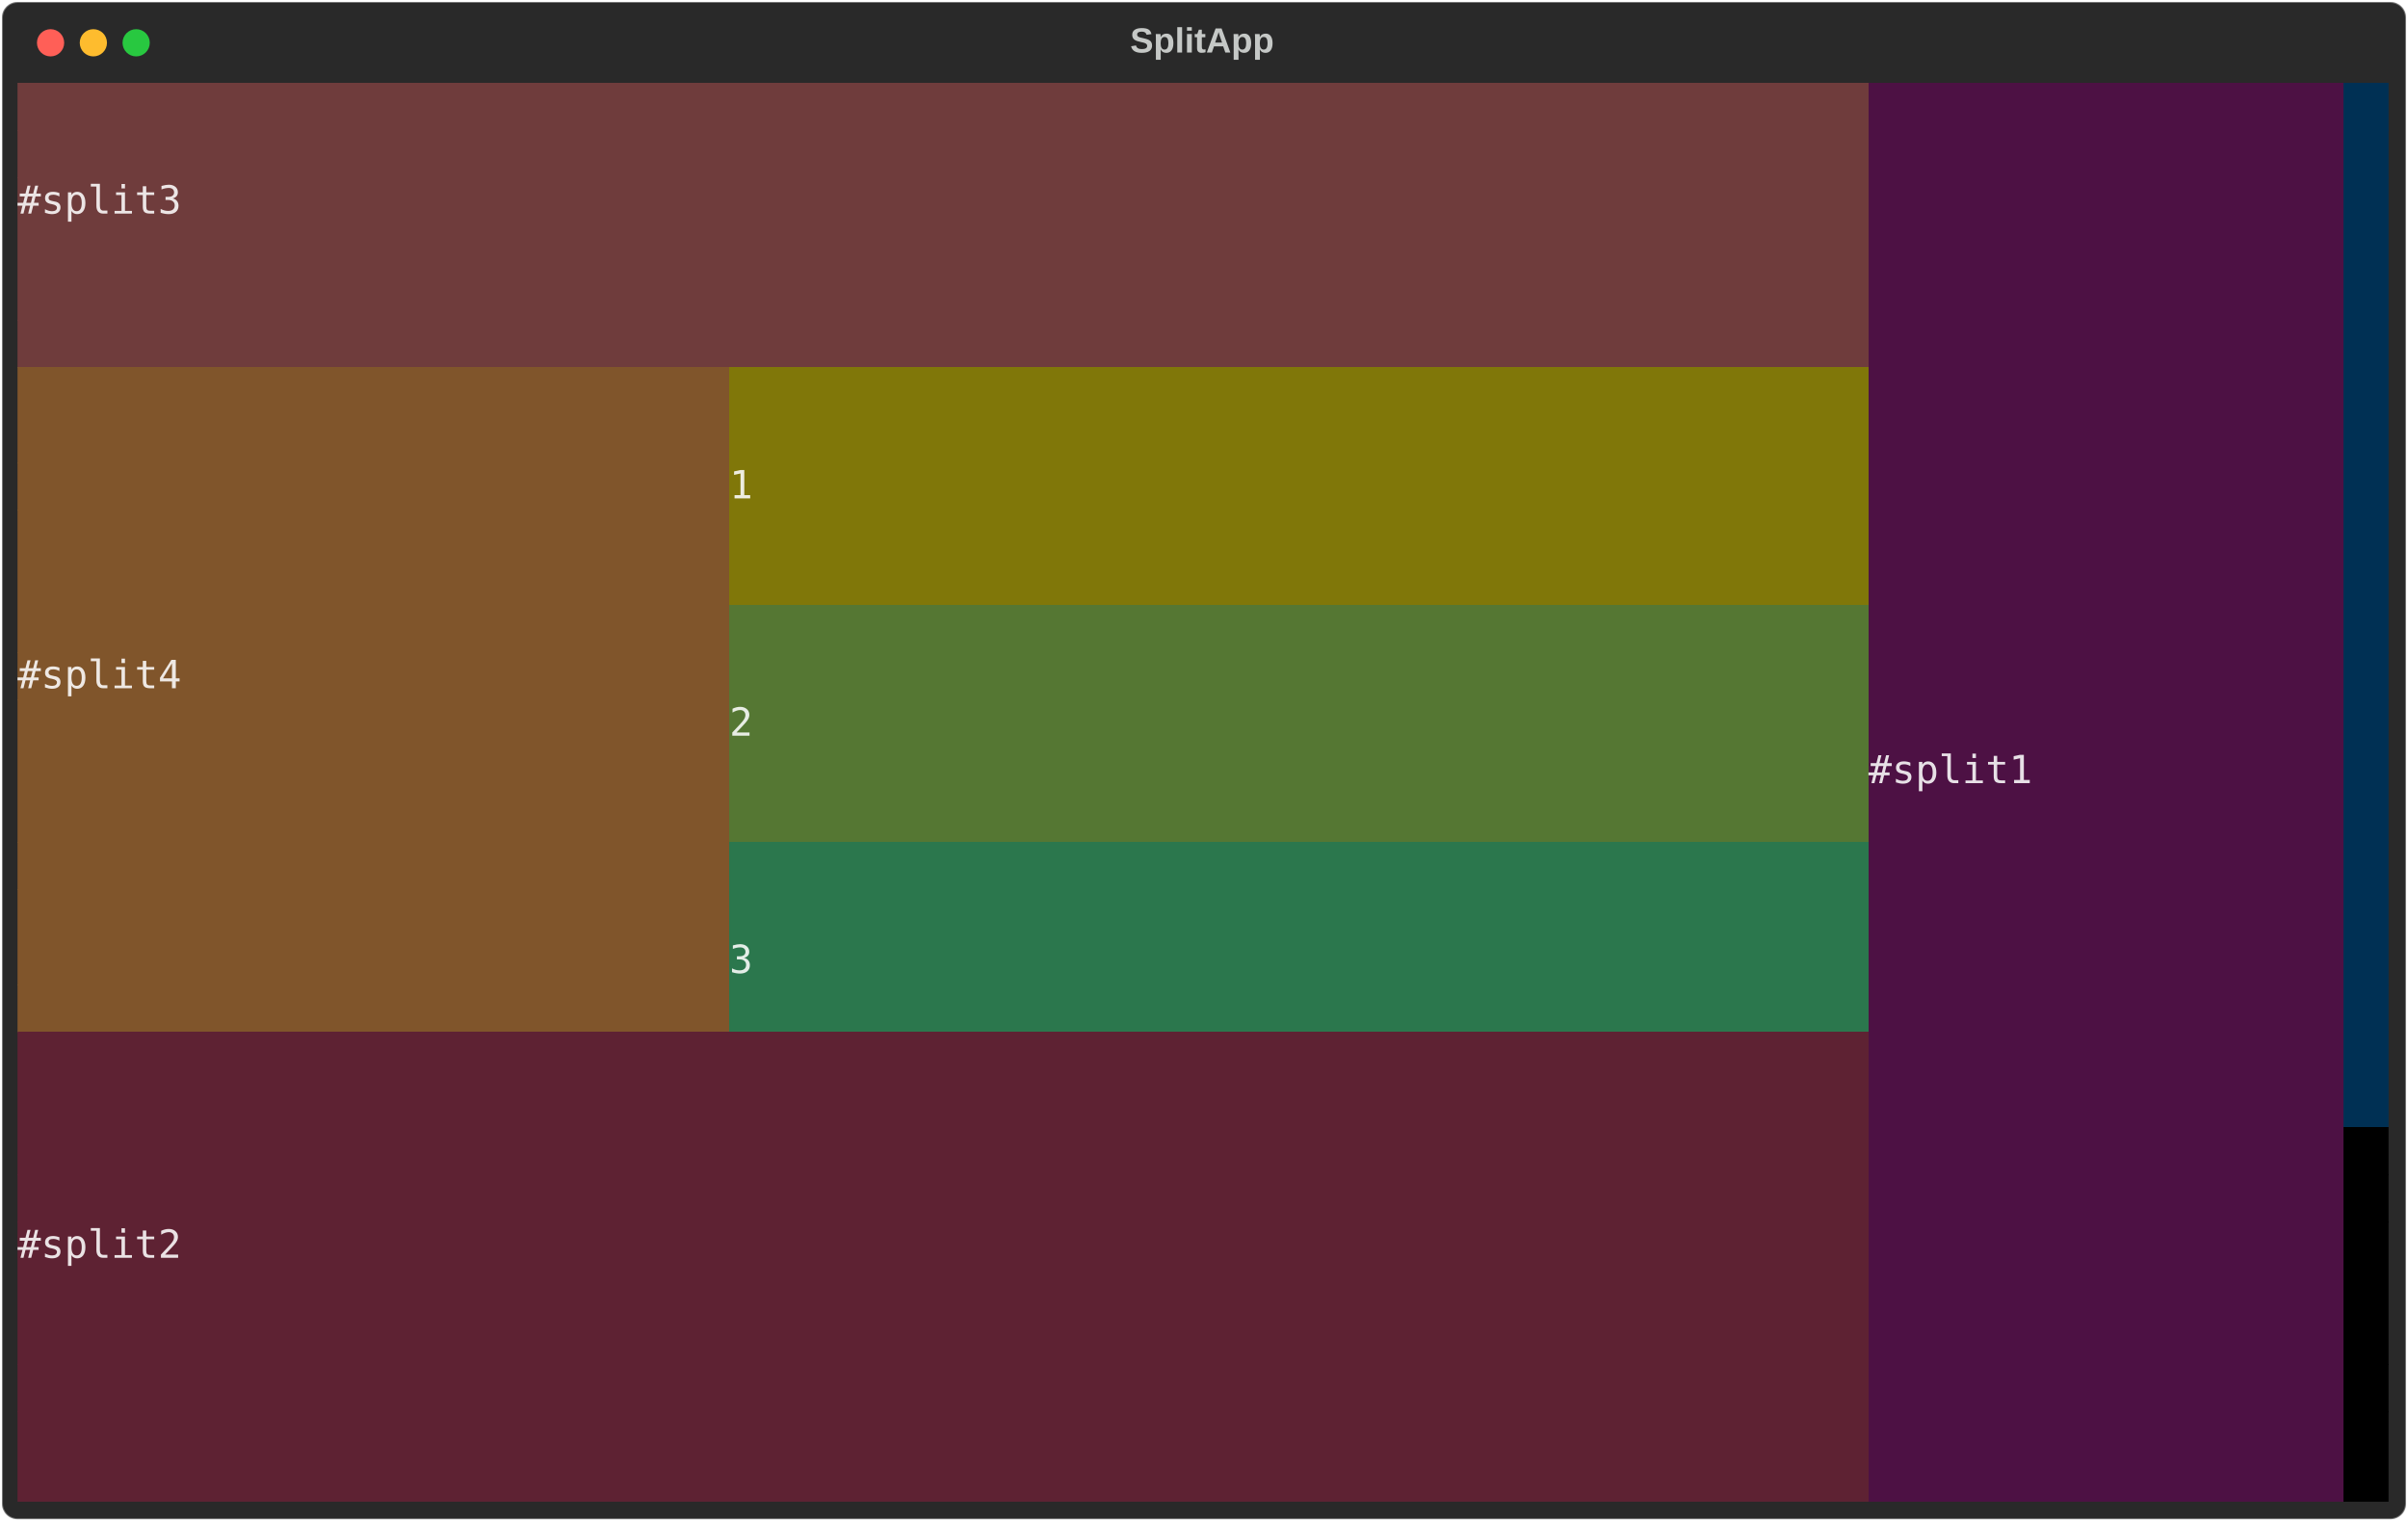
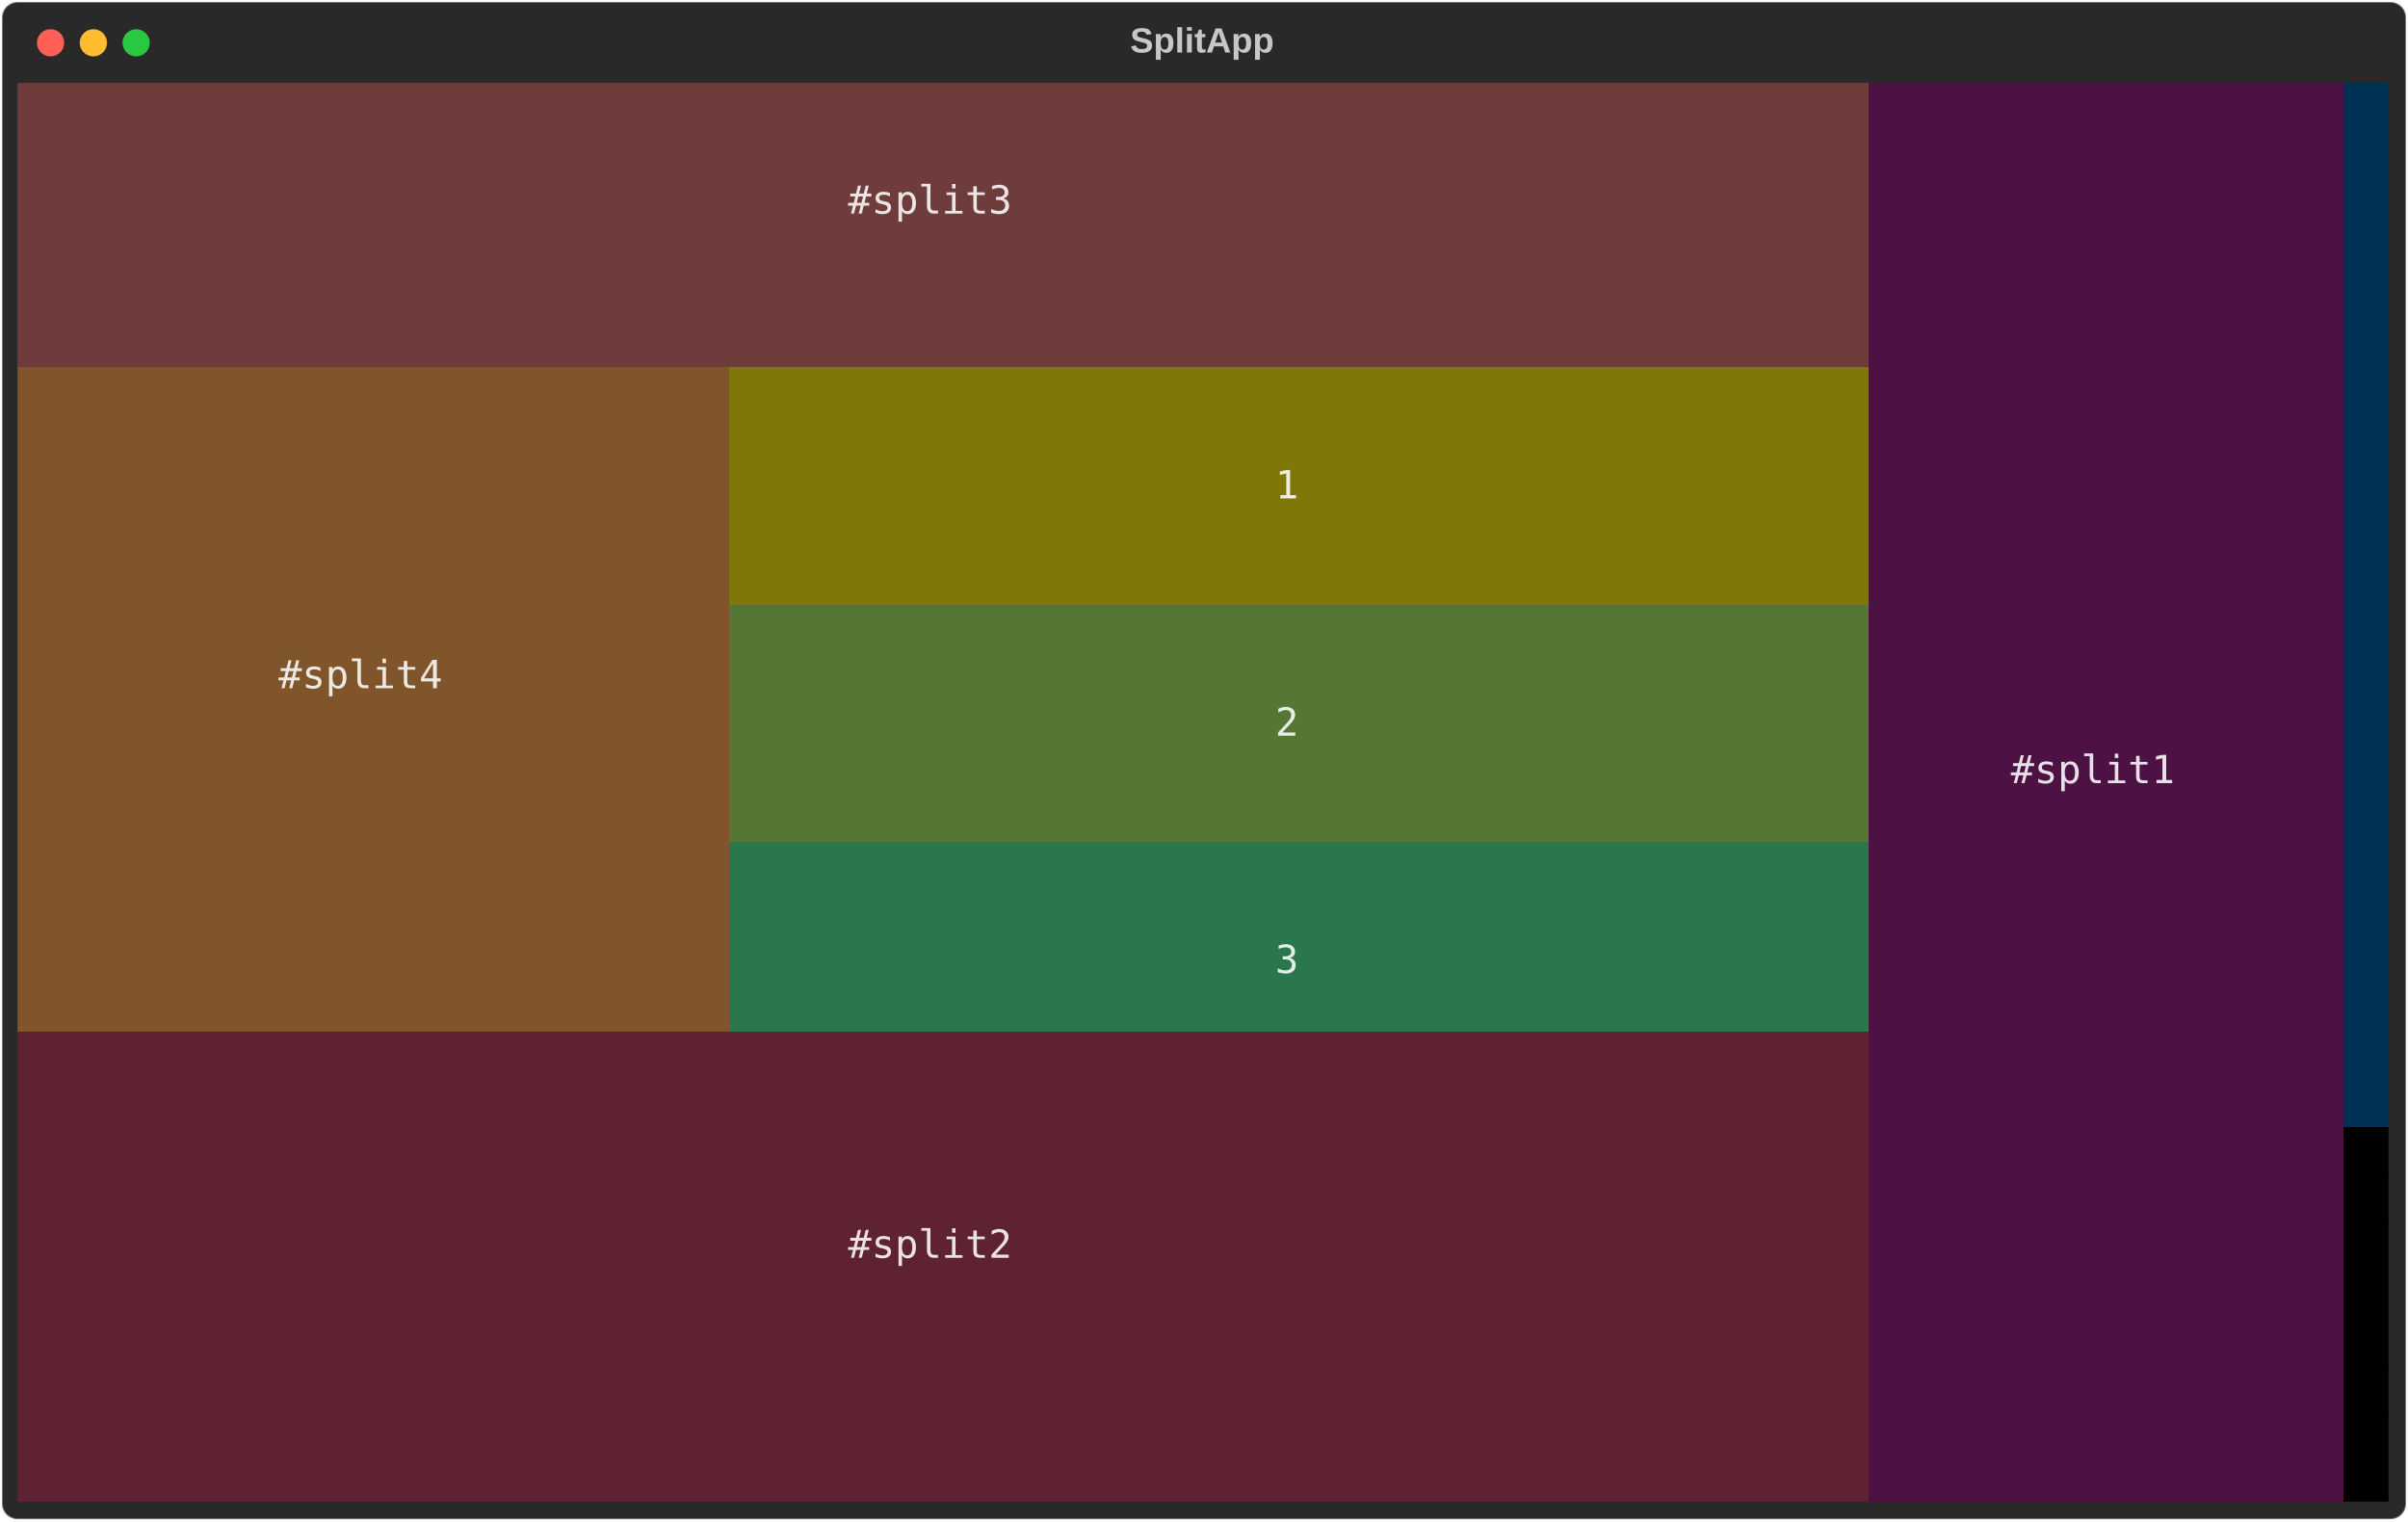
<svg xmlns="http://www.w3.org/2000/svg" class="rich-terminal" viewBox="0 0 1238 782.0">
  <style>

    @font-face {
        font-family: "Fira Code";
        src: local("FiraCode-Regular"),
                url("https://cdnjs.cloudflare.com/ajax/libs/firacode/6.2.0/woff2/FiraCode-Regular.woff2") format("woff2"),
                url("https://cdnjs.cloudflare.com/ajax/libs/firacode/6.2.0/woff/FiraCode-Regular.woff") format("woff");
        font-style: normal;
        font-weight: 400;
    }
    @font-face {
        font-family: "Fira Code";
        src: local("FiraCode-Bold"),
                url("https://cdnjs.cloudflare.com/ajax/libs/firacode/6.2.0/woff2/FiraCode-Bold.woff2") format("woff2"),
                url("https://cdnjs.cloudflare.com/ajax/libs/firacode/6.2.0/woff/FiraCode-Bold.woff") format("woff");
        font-style: bold;
        font-weight: 700;
    }

-     .terminal-430749086-matrix {
+     .terminal-289463492-matrix {
        font-family: Fira Code, monospace;
        font-size: 20px;
        line-height: 24.4px;
        font-variant-east-asian: full-width;
    }

-     .terminal-430749086-title {
+     .terminal-289463492-title {
        font-size: 18px;
        font-weight: bold;
        font-family: arial;
    }

-     .terminal-430749086-r1 { fill: #ece5e5 }
- .terminal-430749086-r2 { fill: #e7e0e6 }
- .terminal-430749086-r3 { fill: #121212 }
- .terminal-430749086-r4 { fill: #c5c8c6 }
- .terminal-430749086-r5 { fill: #eee8e3 }
- .terminal-430749086-r6 { fill: #eeeddf }
- .terminal-430749086-r7 { fill: #e8ede4 }
- .terminal-430749086-r8 { fill: #e3ede7 }
- .terminal-430749086-r9 { fill: #eae2e4 }
- .terminal-430749086-r10 { fill: #e0e0e0 }
+     .terminal-289463492-r1 { fill: #ece5e5 }
+ .terminal-289463492-r2 { fill: #e7e0e6 }
+ .terminal-289463492-r3 { fill: #121212 }
+ .terminal-289463492-r4 { fill: #c5c8c6 }
+ .terminal-289463492-r5 { fill: #eee8e3 }
+ .terminal-289463492-r6 { fill: #eeeddf }
+ .terminal-289463492-r7 { fill: #e8ede4 }
+ .terminal-289463492-r8 { fill: #e3ede7 }
+ .terminal-289463492-r9 { fill: #eae2e4 }
+ .terminal-289463492-r10 { fill: #e0e0e0 }
    </style>
  <defs>
-     <clipPath id="terminal-430749086-clip-terminal">
+     <clipPath id="terminal-289463492-clip-terminal">
      <rect x="0" y="0" width="1219.0" height="731.0" />
    </clipPath>
-     <clipPath id="terminal-430749086-line-0">
+     <clipPath id="terminal-289463492-line-0">
      <rect x="0" y="1.5" width="1220" height="24.65" />
    </clipPath>
-     <clipPath id="terminal-430749086-line-1">
+     <clipPath id="terminal-289463492-line-1">
      <rect x="0" y="25.9" width="1220" height="24.65" />
    </clipPath>
-     <clipPath id="terminal-430749086-line-2">
+     <clipPath id="terminal-289463492-line-2">
      <rect x="0" y="50.3" width="1220" height="24.65" />
    </clipPath>
-     <clipPath id="terminal-430749086-line-3">
+     <clipPath id="terminal-289463492-line-3">
      <rect x="0" y="74.7" width="1220" height="24.65" />
    </clipPath>
-     <clipPath id="terminal-430749086-line-4">
+     <clipPath id="terminal-289463492-line-4">
      <rect x="0" y="99.1" width="1220" height="24.65" />
    </clipPath>
-     <clipPath id="terminal-430749086-line-5">
+     <clipPath id="terminal-289463492-line-5">
      <rect x="0" y="123.5" width="1220" height="24.65" />
    </clipPath>
-     <clipPath id="terminal-430749086-line-6">
+     <clipPath id="terminal-289463492-line-6">
      <rect x="0" y="147.9" width="1220" height="24.65" />
    </clipPath>
-     <clipPath id="terminal-430749086-line-7">
+     <clipPath id="terminal-289463492-line-7">
      <rect x="0" y="172.3" width="1220" height="24.65" />
    </clipPath>
-     <clipPath id="terminal-430749086-line-8">
+     <clipPath id="terminal-289463492-line-8">
      <rect x="0" y="196.7" width="1220" height="24.65" />
    </clipPath>
-     <clipPath id="terminal-430749086-line-9">
+     <clipPath id="terminal-289463492-line-9">
      <rect x="0" y="221.1" width="1220" height="24.65" />
    </clipPath>
-     <clipPath id="terminal-430749086-line-10">
+     <clipPath id="terminal-289463492-line-10">
      <rect x="0" y="245.5" width="1220" height="24.65" />
    </clipPath>
-     <clipPath id="terminal-430749086-line-11">
+     <clipPath id="terminal-289463492-line-11">
      <rect x="0" y="269.9" width="1220" height="24.65" />
    </clipPath>
-     <clipPath id="terminal-430749086-line-12">
+     <clipPath id="terminal-289463492-line-12">
      <rect x="0" y="294.3" width="1220" height="24.65" />
    </clipPath>
-     <clipPath id="terminal-430749086-line-13">
+     <clipPath id="terminal-289463492-line-13">
      <rect x="0" y="318.7" width="1220" height="24.65" />
    </clipPath>
-     <clipPath id="terminal-430749086-line-14">
+     <clipPath id="terminal-289463492-line-14">
      <rect x="0" y="343.1" width="1220" height="24.65" />
    </clipPath>
-     <clipPath id="terminal-430749086-line-15">
+     <clipPath id="terminal-289463492-line-15">
      <rect x="0" y="367.5" width="1220" height="24.65" />
    </clipPath>
-     <clipPath id="terminal-430749086-line-16">
+     <clipPath id="terminal-289463492-line-16">
      <rect x="0" y="391.9" width="1220" height="24.65" />
    </clipPath>
-     <clipPath id="terminal-430749086-line-17">
+     <clipPath id="terminal-289463492-line-17">
      <rect x="0" y="416.3" width="1220" height="24.65" />
    </clipPath>
-     <clipPath id="terminal-430749086-line-18">
+     <clipPath id="terminal-289463492-line-18">
      <rect x="0" y="440.7" width="1220" height="24.65" />
    </clipPath>
-     <clipPath id="terminal-430749086-line-19">
+     <clipPath id="terminal-289463492-line-19">
      <rect x="0" y="465.1" width="1220" height="24.65" />
    </clipPath>
-     <clipPath id="terminal-430749086-line-20">
+     <clipPath id="terminal-289463492-line-20">
      <rect x="0" y="489.5" width="1220" height="24.65" />
    </clipPath>
-     <clipPath id="terminal-430749086-line-21">
+     <clipPath id="terminal-289463492-line-21">
      <rect x="0" y="513.9" width="1220" height="24.65" />
    </clipPath>
-     <clipPath id="terminal-430749086-line-22">
+     <clipPath id="terminal-289463492-line-22">
      <rect x="0" y="538.3" width="1220" height="24.65" />
    </clipPath>
-     <clipPath id="terminal-430749086-line-23">
+     <clipPath id="terminal-289463492-line-23">
      <rect x="0" y="562.7" width="1220" height="24.65" />
    </clipPath>
-     <clipPath id="terminal-430749086-line-24">
+     <clipPath id="terminal-289463492-line-24">
      <rect x="0" y="587.1" width="1220" height="24.65" />
    </clipPath>
-     <clipPath id="terminal-430749086-line-25">
+     <clipPath id="terminal-289463492-line-25">
      <rect x="0" y="611.5" width="1220" height="24.65" />
    </clipPath>
-     <clipPath id="terminal-430749086-line-26">
+     <clipPath id="terminal-289463492-line-26">
      <rect x="0" y="635.9" width="1220" height="24.65" />
    </clipPath>
-     <clipPath id="terminal-430749086-line-27">
+     <clipPath id="terminal-289463492-line-27">
      <rect x="0" y="660.3" width="1220" height="24.65" />
    </clipPath>
-     <clipPath id="terminal-430749086-line-28">
+     <clipPath id="terminal-289463492-line-28">
      <rect x="0" y="684.7" width="1220" height="24.65" />
    </clipPath>
  </defs>
  <rect fill="#292929" stroke="rgba(255,255,255,0.35)" stroke-width="1" x="1" y="1" width="1236" height="780" rx="8" />
-   <text class="terminal-430749086-title" fill="#c5c8c6" text-anchor="middle" x="618" y="27">SplitApp</text>
+   <text class="terminal-289463492-title" fill="#c5c8c6" text-anchor="middle" x="618" y="27">SplitApp</text>
  <g transform="translate(26,22)">
    <circle cx="0" cy="0" r="7" fill="#ff5f57" />
    <circle cx="22" cy="0" r="7" fill="#febc2e" />
    <circle cx="44" cy="0" r="7" fill="#28c840" />
  </g>
-   <g transform="translate(9, 41)" clip-path="url(#terminal-430749086-clip-terminal)">
+   <g transform="translate(9, 41)" clip-path="url(#terminal-289463492-clip-terminal)">
    <rect fill="#6f3c3c" x="0" y="1.5" width="951.6" height="24.65" shape-rendering="crispEdges" />
    <rect fill="#4d1144" x="951.6" y="1.5" width="244" height="24.65" shape-rendering="crispEdges" />
    <rect fill="#003054" x="1195.6" y="1.5" width="24.4" height="24.65" shape-rendering="crispEdges" />
    <rect fill="#6f3c3c" x="0" y="25.9" width="951.6" height="24.65" shape-rendering="crispEdges" />
    <rect fill="#4d1144" x="951.6" y="25.9" width="244" height="24.65" shape-rendering="crispEdges" />
    <rect fill="#003054" x="1195.6" y="25.9" width="24.4" height="24.65" shape-rendering="crispEdges" />
-     <rect fill="#6f3c3c" x="0" y="50.3" width="951.6" height="24.65" shape-rendering="crispEdges" />
+     <rect fill="#6f3c3c" x="0" y="50.3" width="427" height="24.65" shape-rendering="crispEdges" />
+     <rect fill="#6f3c3c" x="427" y="50.3" width="85.4" height="24.65" shape-rendering="crispEdges" />
+     <rect fill="#6f3c3c" x="512.4" y="50.3" width="439.2" height="24.65" shape-rendering="crispEdges" />
    <rect fill="#4d1144" x="951.6" y="50.3" width="244" height="24.65" shape-rendering="crispEdges" />
    <rect fill="#003054" x="1195.6" y="50.3" width="24.4" height="24.65" shape-rendering="crispEdges" />
    <rect fill="#6f3c3c" x="0" y="74.7" width="951.6" height="24.65" shape-rendering="crispEdges" />
    <rect fill="#4d1144" x="951.6" y="74.7" width="244" height="24.65" shape-rendering="crispEdges" />
    <rect fill="#003054" x="1195.6" y="74.7" width="24.4" height="24.65" shape-rendering="crispEdges" />
    <rect fill="#6f3c3c" x="0" y="99.1" width="951.6" height="24.65" shape-rendering="crispEdges" />
    <rect fill="#4d1144" x="951.6" y="99.1" width="244" height="24.65" shape-rendering="crispEdges" />
    <rect fill="#003054" x="1195.6" y="99.1" width="24.4" height="24.65" shape-rendering="crispEdges" />
    <rect fill="#6f3c3c" x="0" y="123.5" width="951.6" height="24.65" shape-rendering="crispEdges" />
    <rect fill="#4d1144" x="951.6" y="123.5" width="244" height="24.65" shape-rendering="crispEdges" />
    <rect fill="#003054" x="1195.6" y="123.5" width="24.4" height="24.65" shape-rendering="crispEdges" />
    <rect fill="#80552b" x="0" y="147.9" width="366" height="24.65" shape-rendering="crispEdges" />
    <rect fill="#807709" x="366" y="147.9" width="585.6" height="24.65" shape-rendering="crispEdges" />
    <rect fill="#4d1144" x="951.6" y="147.9" width="244" height="24.65" shape-rendering="crispEdges" />
    <rect fill="#003054" x="1195.6" y="147.9" width="24.4" height="24.65" shape-rendering="crispEdges" />
    <rect fill="#80552b" x="0" y="172.3" width="366" height="24.65" shape-rendering="crispEdges" />
    <rect fill="#807709" x="366" y="172.3" width="585.6" height="24.65" shape-rendering="crispEdges" />
    <rect fill="#4d1144" x="951.6" y="172.3" width="244" height="24.65" shape-rendering="crispEdges" />
    <rect fill="#003054" x="1195.6" y="172.3" width="24.4" height="24.65" shape-rendering="crispEdges" />
    <rect fill="#80552b" x="0" y="196.7" width="366" height="24.65" shape-rendering="crispEdges" />
-     <rect fill="#807709" x="366" y="196.7" width="585.6" height="24.65" shape-rendering="crispEdges" />
+     <rect fill="#807709" x="366" y="196.7" width="280.6" height="24.65" shape-rendering="crispEdges" />
+     <rect fill="#807709" x="646.6" y="196.7" width="12.2" height="24.65" shape-rendering="crispEdges" />
+     <rect fill="#807709" x="658.8" y="196.7" width="292.8" height="24.65" shape-rendering="crispEdges" />
    <rect fill="#4d1144" x="951.6" y="196.7" width="244" height="24.65" shape-rendering="crispEdges" />
    <rect fill="#003054" x="1195.6" y="196.7" width="24.4" height="24.65" shape-rendering="crispEdges" />
    <rect fill="#80552b" x="0" y="221.1" width="366" height="24.65" shape-rendering="crispEdges" />
    <rect fill="#807709" x="366" y="221.1" width="585.6" height="24.65" shape-rendering="crispEdges" />
    <rect fill="#4d1144" x="951.6" y="221.1" width="244" height="24.65" shape-rendering="crispEdges" />
    <rect fill="#003054" x="1195.6" y="221.1" width="24.4" height="24.65" shape-rendering="crispEdges" />
    <rect fill="#80552b" x="0" y="245.5" width="366" height="24.65" shape-rendering="crispEdges" />
    <rect fill="#807709" x="366" y="245.5" width="585.6" height="24.65" shape-rendering="crispEdges" />
    <rect fill="#4d1144" x="951.6" y="245.5" width="244" height="24.65" shape-rendering="crispEdges" />
    <rect fill="#003054" x="1195.6" y="245.5" width="24.4" height="24.65" shape-rendering="crispEdges" />
    <rect fill="#80552b" x="0" y="269.9" width="366" height="24.65" shape-rendering="crispEdges" />
    <rect fill="#557733" x="366" y="269.9" width="585.6" height="24.65" shape-rendering="crispEdges" />
    <rect fill="#4d1144" x="951.6" y="269.9" width="244" height="24.65" shape-rendering="crispEdges" />
    <rect fill="#003054" x="1195.6" y="269.9" width="24.4" height="24.65" shape-rendering="crispEdges" />
-     <rect fill="#80552b" x="0" y="294.3" width="366" height="24.65" shape-rendering="crispEdges" />
+     <rect fill="#80552b" x="0" y="294.3" width="134.2" height="24.65" shape-rendering="crispEdges" />
+     <rect fill="#80552b" x="134.2" y="294.3" width="85.4" height="24.65" shape-rendering="crispEdges" />
+     <rect fill="#80552b" x="219.6" y="294.3" width="146.4" height="24.65" shape-rendering="crispEdges" />
    <rect fill="#557733" x="366" y="294.3" width="585.6" height="24.65" shape-rendering="crispEdges" />
    <rect fill="#4d1144" x="951.6" y="294.3" width="244" height="24.65" shape-rendering="crispEdges" />
    <rect fill="#003054" x="1195.6" y="294.3" width="24.4" height="24.65" shape-rendering="crispEdges" />
    <rect fill="#80552b" x="0" y="318.7" width="366" height="24.65" shape-rendering="crispEdges" />
-     <rect fill="#557733" x="366" y="318.7" width="585.6" height="24.65" shape-rendering="crispEdges" />
+     <rect fill="#557733" x="366" y="318.7" width="280.6" height="24.65" shape-rendering="crispEdges" />
+     <rect fill="#557733" x="646.6" y="318.7" width="12.2" height="24.65" shape-rendering="crispEdges" />
+     <rect fill="#557733" x="658.8" y="318.7" width="292.8" height="24.65" shape-rendering="crispEdges" />
    <rect fill="#4d1144" x="951.6" y="318.7" width="244" height="24.65" shape-rendering="crispEdges" />
    <rect fill="#003054" x="1195.6" y="318.7" width="24.4" height="24.65" shape-rendering="crispEdges" />
    <rect fill="#80552b" x="0" y="343.1" width="366" height="24.65" shape-rendering="crispEdges" />
    <rect fill="#557733" x="366" y="343.1" width="585.6" height="24.65" shape-rendering="crispEdges" />
-     <rect fill="#4d1144" x="951.6" y="343.1" width="244" height="24.65" shape-rendering="crispEdges" />
+     <rect fill="#4d1144" x="951.6" y="343.1" width="73.2" height="24.65" shape-rendering="crispEdges" />
+     <rect fill="#4d1144" x="1024.8" y="343.1" width="85.4" height="24.65" shape-rendering="crispEdges" />
+     <rect fill="#4d1144" x="1110.2" y="343.1" width="85.4" height="24.65" shape-rendering="crispEdges" />
    <rect fill="#003054" x="1195.6" y="343.1" width="24.4" height="24.65" shape-rendering="crispEdges" />
    <rect fill="#80552b" x="0" y="367.5" width="366" height="24.65" shape-rendering="crispEdges" />
    <rect fill="#557733" x="366" y="367.5" width="585.6" height="24.65" shape-rendering="crispEdges" />
    <rect fill="#4d1144" x="951.6" y="367.5" width="244" height="24.65" shape-rendering="crispEdges" />
    <rect fill="#003054" x="1195.6" y="367.5" width="24.4" height="24.65" shape-rendering="crispEdges" />
    <rect fill="#80552b" x="0" y="391.9" width="366" height="24.65" shape-rendering="crispEdges" />
    <rect fill="#2b774d" x="366" y="391.9" width="585.6" height="24.65" shape-rendering="crispEdges" />
    <rect fill="#4d1144" x="951.6" y="391.9" width="244" height="24.65" shape-rendering="crispEdges" />
    <rect fill="#003054" x="1195.6" y="391.9" width="24.4" height="24.65" shape-rendering="crispEdges" />
    <rect fill="#80552b" x="0" y="416.3" width="366" height="24.65" shape-rendering="crispEdges" />
    <rect fill="#2b774d" x="366" y="416.3" width="585.6" height="24.65" shape-rendering="crispEdges" />
    <rect fill="#4d1144" x="951.6" y="416.3" width="244" height="24.65" shape-rendering="crispEdges" />
    <rect fill="#003054" x="1195.6" y="416.3" width="24.4" height="24.65" shape-rendering="crispEdges" />
    <rect fill="#80552b" x="0" y="440.7" width="366" height="24.65" shape-rendering="crispEdges" />
-     <rect fill="#2b774d" x="366" y="440.7" width="585.6" height="24.65" shape-rendering="crispEdges" />
+     <rect fill="#2b774d" x="366" y="440.7" width="280.6" height="24.65" shape-rendering="crispEdges" />
+     <rect fill="#2b774d" x="646.6" y="440.7" width="12.2" height="24.65" shape-rendering="crispEdges" />
+     <rect fill="#2b774d" x="658.8" y="440.7" width="292.8" height="24.65" shape-rendering="crispEdges" />
    <rect fill="#4d1144" x="951.6" y="440.7" width="244" height="24.65" shape-rendering="crispEdges" />
    <rect fill="#003054" x="1195.6" y="440.7" width="24.4" height="24.65" shape-rendering="crispEdges" />
    <rect fill="#80552b" x="0" y="465.1" width="366" height="24.65" shape-rendering="crispEdges" />
    <rect fill="#2b774d" x="366" y="465.1" width="585.6" height="24.65" shape-rendering="crispEdges" />
    <rect fill="#4d1144" x="951.6" y="465.1" width="244" height="24.65" shape-rendering="crispEdges" />
    <rect fill="#003054" x="1195.6" y="465.1" width="24.4" height="24.65" shape-rendering="crispEdges" />
    <rect fill="#5e2233" x="0" y="489.5" width="951.6" height="24.65" shape-rendering="crispEdges" />
    <rect fill="#4d1144" x="951.6" y="489.5" width="244" height="24.65" shape-rendering="crispEdges" />
    <rect fill="#003054" x="1195.6" y="489.5" width="24.4" height="24.65" shape-rendering="crispEdges" />
    <rect fill="#5e2233" x="0" y="513.9" width="951.6" height="24.65" shape-rendering="crispEdges" />
    <rect fill="#4d1144" x="951.6" y="513.9" width="244" height="24.65" shape-rendering="crispEdges" />
    <rect fill="#003054" x="1195.6" y="513.9" width="24.4" height="24.65" shape-rendering="crispEdges" />
    <rect fill="#5e2233" x="0" y="538.3" width="951.6" height="24.65" shape-rendering="crispEdges" />
    <rect fill="#4d1144" x="951.6" y="538.3" width="244" height="24.65" shape-rendering="crispEdges" />
    <rect fill="#000000" x="1195.6" y="538.3" width="24.4" height="24.65" shape-rendering="crispEdges" />
    <rect fill="#5e2233" x="0" y="562.7" width="951.6" height="24.65" shape-rendering="crispEdges" />
    <rect fill="#4d1144" x="951.6" y="562.7" width="244" height="24.65" shape-rendering="crispEdges" />
    <rect fill="#000000" x="1195.6" y="562.7" width="24.4" height="24.65" shape-rendering="crispEdges" />
-     <rect fill="#5e2233" x="0" y="587.1" width="951.6" height="24.65" shape-rendering="crispEdges" />
+     <rect fill="#5e2233" x="0" y="587.1" width="427" height="24.65" shape-rendering="crispEdges" />
+     <rect fill="#5e2233" x="427" y="587.1" width="85.4" height="24.65" shape-rendering="crispEdges" />
+     <rect fill="#5e2233" x="512.4" y="587.1" width="439.2" height="24.65" shape-rendering="crispEdges" />
    <rect fill="#4d1144" x="951.6" y="587.1" width="244" height="24.65" shape-rendering="crispEdges" />
    <rect fill="#000000" x="1195.6" y="587.1" width="24.4" height="24.65" shape-rendering="crispEdges" />
    <rect fill="#5e2233" x="0" y="611.5" width="951.6" height="24.65" shape-rendering="crispEdges" />
    <rect fill="#4d1144" x="951.6" y="611.5" width="244" height="24.65" shape-rendering="crispEdges" />
    <rect fill="#000000" x="1195.6" y="611.5" width="24.4" height="24.65" shape-rendering="crispEdges" />
    <rect fill="#5e2233" x="0" y="635.9" width="951.6" height="24.65" shape-rendering="crispEdges" />
    <rect fill="#4d1144" x="951.6" y="635.9" width="244" height="24.65" shape-rendering="crispEdges" />
    <rect fill="#000000" x="1195.6" y="635.9" width="24.4" height="24.65" shape-rendering="crispEdges" />
    <rect fill="#5e2233" x="0" y="660.3" width="951.6" height="24.65" shape-rendering="crispEdges" />
    <rect fill="#4d1144" x="951.6" y="660.3" width="244" height="24.65" shape-rendering="crispEdges" />
    <rect fill="#000000" x="1195.6" y="660.3" width="24.4" height="24.65" shape-rendering="crispEdges" />
    <rect fill="#5e2233" x="0" y="684.7" width="951.6" height="24.65" shape-rendering="crispEdges" />
    <rect fill="#4d1144" x="951.6" y="684.7" width="244" height="24.65" shape-rendering="crispEdges" />
    <rect fill="#000000" x="1195.6" y="684.7" width="24.4" height="24.65" shape-rendering="crispEdges" />
    <rect fill="#5e2233" x="0" y="709.1" width="951.6" height="24.65" shape-rendering="crispEdges" />
    <rect fill="#4d1144" x="951.6" y="709.1" width="244" height="24.65" shape-rendering="crispEdges" />
    <rect fill="#000000" x="1195.6" y="709.1" width="24.4" height="24.65" shape-rendering="crispEdges" />
-     <g class="terminal-430749086-matrix">
-       <text class="terminal-430749086-r4" x="1220" y="20" textLength="12.2" clip-path="url(#terminal-430749086-line-0)">
- </text>
-       <text class="terminal-430749086-r4" x="1220" y="44.4" textLength="12.2" clip-path="url(#terminal-430749086-line-1)">
- </text>
-       <text class="terminal-430749086-r1" x="0" y="68.8" textLength="951.6" clip-path="url(#terminal-430749086-line-2)">                                   #split3                                    </text>
-       <text class="terminal-430749086-r4" x="1220" y="68.8" textLength="12.2" clip-path="url(#terminal-430749086-line-2)">
- </text>
-       <text class="terminal-430749086-r4" x="1220" y="93.2" textLength="12.2" clip-path="url(#terminal-430749086-line-3)">
- </text>
-       <text class="terminal-430749086-r4" x="1220" y="117.6" textLength="12.2" clip-path="url(#terminal-430749086-line-4)">
- </text>
-       <text class="terminal-430749086-r4" x="1220" y="142" textLength="12.2" clip-path="url(#terminal-430749086-line-5)">
- </text>
-       <text class="terminal-430749086-r4" x="1220" y="166.4" textLength="12.2" clip-path="url(#terminal-430749086-line-6)">
- </text>
-       <text class="terminal-430749086-r4" x="1220" y="190.8" textLength="12.2" clip-path="url(#terminal-430749086-line-7)">
- </text>
-       <text class="terminal-430749086-r6" x="366" y="215.2" textLength="585.6" clip-path="url(#terminal-430749086-line-8)">                       1                        </text>
-       <text class="terminal-430749086-r4" x="1220" y="215.2" textLength="12.2" clip-path="url(#terminal-430749086-line-8)">
- </text>
-       <text class="terminal-430749086-r4" x="1220" y="239.6" textLength="12.2" clip-path="url(#terminal-430749086-line-9)">
- </text>
-       <text class="terminal-430749086-r4" x="1220" y="264" textLength="12.2" clip-path="url(#terminal-430749086-line-10)">
- </text>
-       <text class="terminal-430749086-r4" x="1220" y="288.4" textLength="12.2" clip-path="url(#terminal-430749086-line-11)">
- </text>
-       <text class="terminal-430749086-r5" x="0" y="312.8" textLength="366" clip-path="url(#terminal-430749086-line-12)">           #split4            </text>
-       <text class="terminal-430749086-r4" x="1220" y="312.8" textLength="12.2" clip-path="url(#terminal-430749086-line-12)">
- </text>
-       <text class="terminal-430749086-r7" x="366" y="337.2" textLength="585.6" clip-path="url(#terminal-430749086-line-13)">                       2                        </text>
-       <text class="terminal-430749086-r4" x="1220" y="337.2" textLength="12.2" clip-path="url(#terminal-430749086-line-13)">
- </text>
-       <text class="terminal-430749086-r2" x="951.6" y="361.6" textLength="244" clip-path="url(#terminal-430749086-line-14)">      #split1       </text>
-       <text class="terminal-430749086-r4" x="1220" y="361.6" textLength="12.2" clip-path="url(#terminal-430749086-line-14)">
- </text>
-       <text class="terminal-430749086-r4" x="1220" y="386" textLength="12.2" clip-path="url(#terminal-430749086-line-15)">
- </text>
-       <text class="terminal-430749086-r4" x="1220" y="410.4" textLength="12.2" clip-path="url(#terminal-430749086-line-16)">
- </text>
-       <text class="terminal-430749086-r4" x="1220" y="434.8" textLength="12.2" clip-path="url(#terminal-430749086-line-17)">
- </text>
-       <text class="terminal-430749086-r8" x="366" y="459.2" textLength="585.6" clip-path="url(#terminal-430749086-line-18)">                       3                        </text>
-       <text class="terminal-430749086-r4" x="1220" y="459.2" textLength="12.2" clip-path="url(#terminal-430749086-line-18)">
- </text>
-       <text class="terminal-430749086-r4" x="1220" y="483.6" textLength="12.2" clip-path="url(#terminal-430749086-line-19)">
- </text>
-       <text class="terminal-430749086-r4" x="1220" y="508" textLength="12.2" clip-path="url(#terminal-430749086-line-20)">
- </text>
-       <text class="terminal-430749086-r4" x="1220" y="532.4" textLength="12.2" clip-path="url(#terminal-430749086-line-21)">
- </text>
-       <text class="terminal-430749086-r4" x="1220" y="556.8" textLength="12.2" clip-path="url(#terminal-430749086-line-22)">
- </text>
-       <text class="terminal-430749086-r4" x="1220" y="581.2" textLength="12.2" clip-path="url(#terminal-430749086-line-23)">
- </text>
-       <text class="terminal-430749086-r9" x="0" y="605.6" textLength="951.6" clip-path="url(#terminal-430749086-line-24)">                                   #split2                                    </text>
-       <text class="terminal-430749086-r4" x="1220" y="605.6" textLength="12.2" clip-path="url(#terminal-430749086-line-24)">
- </text>
-       <text class="terminal-430749086-r4" x="1220" y="630" textLength="12.2" clip-path="url(#terminal-430749086-line-25)">
- </text>
-       <text class="terminal-430749086-r4" x="1220" y="654.4" textLength="12.2" clip-path="url(#terminal-430749086-line-26)">
- </text>
-       <text class="terminal-430749086-r4" x="1220" y="678.8" textLength="12.2" clip-path="url(#terminal-430749086-line-27)">
- </text>
-       <text class="terminal-430749086-r4" x="1220" y="703.2" textLength="12.2" clip-path="url(#terminal-430749086-line-28)">
+     <g class="terminal-289463492-matrix">
+       <text class="terminal-289463492-r4" x="1220" y="20" textLength="12.2" clip-path="url(#terminal-289463492-line-0)">
+ </text>
+       <text class="terminal-289463492-r4" x="1220" y="44.4" textLength="12.2" clip-path="url(#terminal-289463492-line-1)">
+ </text>
+       <text class="terminal-289463492-r1" x="427" y="68.8" textLength="85.4" clip-path="url(#terminal-289463492-line-2)">#split3</text>
+       <text class="terminal-289463492-r4" x="1220" y="68.8" textLength="12.2" clip-path="url(#terminal-289463492-line-2)">
+ </text>
+       <text class="terminal-289463492-r4" x="1220" y="93.2" textLength="12.2" clip-path="url(#terminal-289463492-line-3)">
+ </text>
+       <text class="terminal-289463492-r4" x="1220" y="117.6" textLength="12.2" clip-path="url(#terminal-289463492-line-4)">
+ </text>
+       <text class="terminal-289463492-r4" x="1220" y="142" textLength="12.2" clip-path="url(#terminal-289463492-line-5)">
+ </text>
+       <text class="terminal-289463492-r4" x="1220" y="166.4" textLength="12.2" clip-path="url(#terminal-289463492-line-6)">
+ </text>
+       <text class="terminal-289463492-r4" x="1220" y="190.8" textLength="12.2" clip-path="url(#terminal-289463492-line-7)">
+ </text>
+       <text class="terminal-289463492-r6" x="646.6" y="215.2" textLength="12.2" clip-path="url(#terminal-289463492-line-8)">1</text>
+       <text class="terminal-289463492-r4" x="1220" y="215.2" textLength="12.2" clip-path="url(#terminal-289463492-line-8)">
+ </text>
+       <text class="terminal-289463492-r4" x="1220" y="239.6" textLength="12.2" clip-path="url(#terminal-289463492-line-9)">
+ </text>
+       <text class="terminal-289463492-r4" x="1220" y="264" textLength="12.2" clip-path="url(#terminal-289463492-line-10)">
+ </text>
+       <text class="terminal-289463492-r4" x="1220" y="288.4" textLength="12.2" clip-path="url(#terminal-289463492-line-11)">
+ </text>
+       <text class="terminal-289463492-r5" x="134.2" y="312.8" textLength="85.4" clip-path="url(#terminal-289463492-line-12)">#split4</text>
+       <text class="terminal-289463492-r4" x="1220" y="312.8" textLength="12.2" clip-path="url(#terminal-289463492-line-12)">
+ </text>
+       <text class="terminal-289463492-r7" x="646.6" y="337.2" textLength="12.2" clip-path="url(#terminal-289463492-line-13)">2</text>
+       <text class="terminal-289463492-r4" x="1220" y="337.2" textLength="12.2" clip-path="url(#terminal-289463492-line-13)">
+ </text>
+       <text class="terminal-289463492-r2" x="1024.8" y="361.6" textLength="85.4" clip-path="url(#terminal-289463492-line-14)">#split1</text>
+       <text class="terminal-289463492-r4" x="1220" y="361.6" textLength="12.2" clip-path="url(#terminal-289463492-line-14)">
+ </text>
+       <text class="terminal-289463492-r4" x="1220" y="386" textLength="12.2" clip-path="url(#terminal-289463492-line-15)">
+ </text>
+       <text class="terminal-289463492-r4" x="1220" y="410.4" textLength="12.2" clip-path="url(#terminal-289463492-line-16)">
+ </text>
+       <text class="terminal-289463492-r4" x="1220" y="434.8" textLength="12.2" clip-path="url(#terminal-289463492-line-17)">
+ </text>
+       <text class="terminal-289463492-r8" x="646.6" y="459.2" textLength="12.2" clip-path="url(#terminal-289463492-line-18)">3</text>
+       <text class="terminal-289463492-r4" x="1220" y="459.2" textLength="12.2" clip-path="url(#terminal-289463492-line-18)">
+ </text>
+       <text class="terminal-289463492-r4" x="1220" y="483.6" textLength="12.2" clip-path="url(#terminal-289463492-line-19)">
+ </text>
+       <text class="terminal-289463492-r4" x="1220" y="508" textLength="12.2" clip-path="url(#terminal-289463492-line-20)">
+ </text>
+       <text class="terminal-289463492-r4" x="1220" y="532.4" textLength="12.2" clip-path="url(#terminal-289463492-line-21)">
+ </text>
+       <text class="terminal-289463492-r4" x="1220" y="556.8" textLength="12.2" clip-path="url(#terminal-289463492-line-22)">
+ </text>
+       <text class="terminal-289463492-r4" x="1220" y="581.2" textLength="12.2" clip-path="url(#terminal-289463492-line-23)">
+ </text>
+       <text class="terminal-289463492-r9" x="427" y="605.6" textLength="85.4" clip-path="url(#terminal-289463492-line-24)">#split2</text>
+       <text class="terminal-289463492-r4" x="1220" y="605.6" textLength="12.2" clip-path="url(#terminal-289463492-line-24)">
+ </text>
+       <text class="terminal-289463492-r4" x="1220" y="630" textLength="12.2" clip-path="url(#terminal-289463492-line-25)">
+ </text>
+       <text class="terminal-289463492-r4" x="1220" y="654.4" textLength="12.2" clip-path="url(#terminal-289463492-line-26)">
+ </text>
+       <text class="terminal-289463492-r4" x="1220" y="678.8" textLength="12.2" clip-path="url(#terminal-289463492-line-27)">
+ </text>
+       <text class="terminal-289463492-r4" x="1220" y="703.2" textLength="12.2" clip-path="url(#terminal-289463492-line-28)">
</text>
    </g>
  </g>
</svg>
